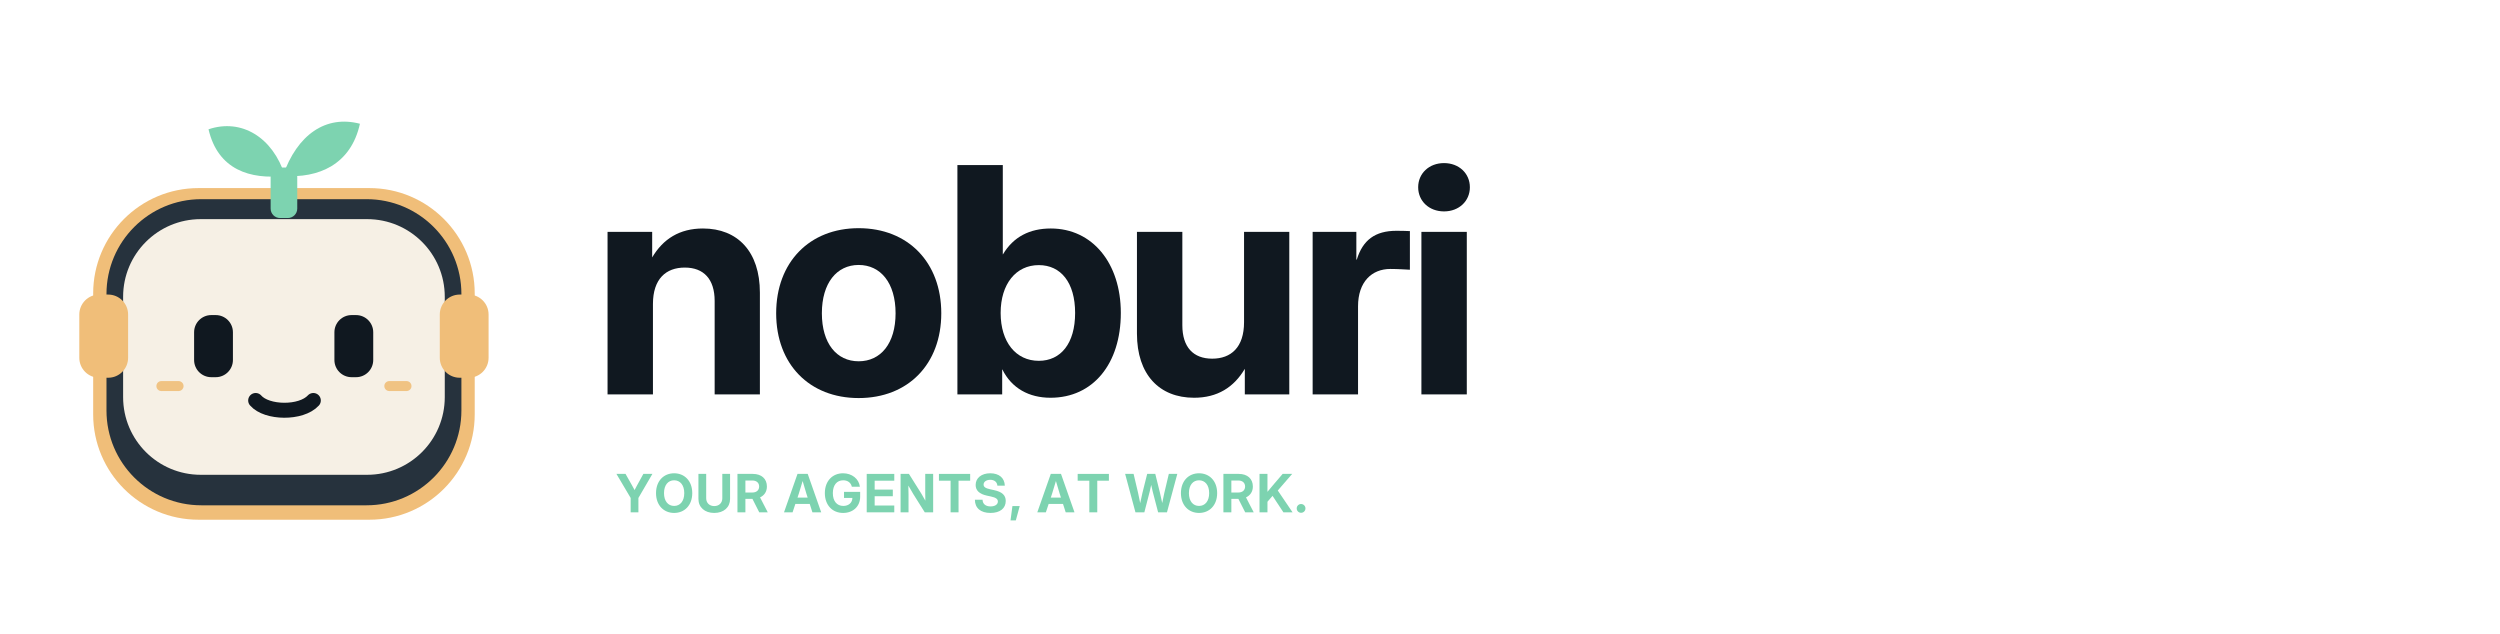
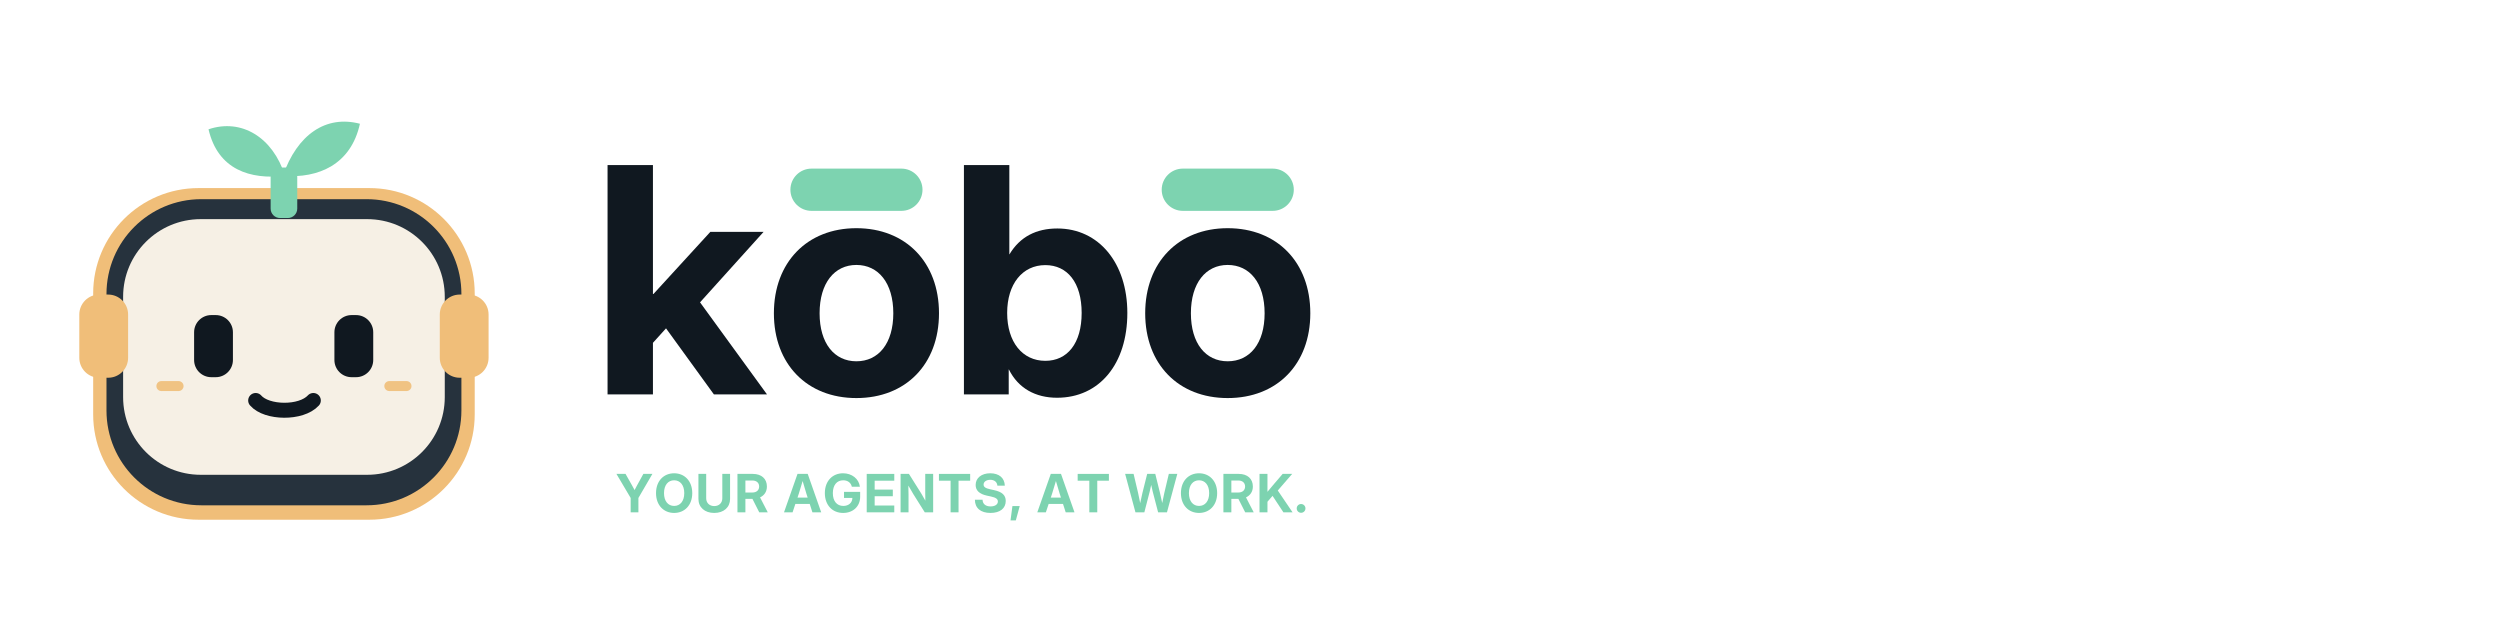
<svg xmlns="http://www.w3.org/2000/svg" width="1420" height="360" viewBox="0 0 1420 360">
  <g transform="translate(0,18) scale(.315)">
    <g>
      <rect x="168" y="282" width="688" height="598" rx="190" fill="#F0BE79" />
      <rect x="192" y="302" width="640" height="552" rx="171" fill="#26323D" />
      <rect x="222" y="338" width="580" height="461" rx="140" fill="#F6F0E5" />
      <rect x="143" y="474" width="88" height="150" rx="36" fill="#F0BE79" />
      <rect x="793" y="474" width="88" height="150" rx="36" fill="#F0BE79" />
      <rect x="488" y="245" width="48" height="91" rx="17" fill="#7DD3B0" />
      <path d="M514 260 C451 267 393 249 376 176 C435 156 492 190 514 260 Z" fill="#7DD3B0" />
      <path d="M510 260 C575 265 633 239 649 166 C588 150 536 185 510 260 Z" fill="#7DD3B0" />
      <rect x="350" y="511" width="70" height="112" rx="31" fill="#101820" />
      <rect x="603" y="511" width="70" height="112" rx="31" fill="#101820" />
      <path d="M461 665 C481 688 543 689 565 665" fill="none" stroke="#101820" stroke-width="27" stroke-linecap="round" />
      <rect x="282" y="630" width="49" height="18" rx="9" fill="#F0BE79" opacity=".9" />
      <rect x="693" y="630" width="49" height="18" rx="9" fill="#F0BE79" opacity=".9" />
    </g>
  </g>
-   <path d="M399 587C399 751 484 824 606 824C729 824 800 749 800 607V0H1094V661C1094 928 949 1078 724 1078C572 1078 465 1010 394 890V1056H104V0H399Z" transform="translate(336.000,224.000) scale(0.0874023,-0.0874023)" fill="#101820" />
-   <path d="M594 -24C915 -24 1131 196 1131 527C1131 858 915 1080 594 1080C274 1080 58 858 58 527C58 196 274 -24 594 -24ZM594 215C451 215 355 331 355 527C355 724 452 841 594 841C737 841 834 724 834 527C834 331 738 215 594 215Z" transform="translate(435.795,224.000) scale(0.0874023,-0.0874023)" fill="#101820" />
-   <path d="M709 -22C985 -22 1166 198 1166 529C1166 853 981 1078 711 1078C574 1078 468 1024 400 910H399V1490H104V0H395V162H396C457 39 570 -22 709 -22ZM633 218C484 218 385 340 385 529C385 717 484 840 633 840C776 840 869 727 869 529C869 331 776 218 633 218Z" transform="translate(534.717,224.000) scale(0.0874023,-0.0874023)" fill="#101820" />
-   <path d="M475 -22C627 -22 734 46 805 166V0H1094V1056H800V469C800 305 715 232 593 232C470 232 399 307 399 449V1056H104V395C104 128 250 -22 475 -22Z" transform="translate(636.697,224.000) scale(0.0874023,-0.0874023)" fill="#101820" />
-   <path d="M104 0H399V572C399 731 488 815 609 815C659 815 714 811 736 810V1061C712 1062 683 1063 649 1063C510 1063 430 1003 391 876H388V1056H104Z" transform="translate(736.493,224.000) scale(0.0874023,-0.0874023)" fill="#101820" />
-   <path d="M104 0H399V1056H104ZM251 1189C348 1189 419 1256 419 1346C419 1436 348 1503 251 1503C154 1503 83 1436 83 1346C83 1256 154 1189 251 1189Z" transform="translate(798.268,224.000) scale(0.0874023,-0.0874023)" fill="#101820" />
+   <path d="M345.09 224L370.87 224L370.87 194.72L378.30 186.50L405.48 224L435.64 224L397.62 171.73L433.72 131.70L403.47 131.70L371.14 167.01L370.87 167.01L370.87 93.77L345.09 93.77Z" fill="#101820" />
+   <path d="M486.42 226.10C514.48 226.10 533.35 206.87 533.35 177.94C533.35 149.01 514.48 129.61 486.42 129.61C458.45 129.61 439.57 149.01 439.57 177.94C439.57 206.87 458.45 226.10 486.42 226.10ZM486.42 205.21C473.92 205.21 465.53 195.07 465.53 177.94C465.53 160.72 474.01 150.49 486.42 150.49C498.92 150.49 507.40 160.72 507.40 177.94C507.40 195.07 499.01 205.21 486.42 205.21Z" fill="#101820" />
+   <path d="M600.39 225.92C624.51 225.92 640.33 206.69 640.33 177.76C640.33 149.45 624.17 129.78 600.57 129.78C588.59 129.78 579.33 134.50 573.38 144.46L573.30 144.46L573.30 93.77L547.51 93.77L547.51 224L572.95 224L572.95 209.84L573.04 209.84C578.37 220.59 588.24 225.92 600.39 225.92ZM593.75 204.95C580.73 204.95 572.07 194.28 572.07 177.76C572.07 161.33 580.73 150.58 593.75 150.58C606.25 150.58 614.38 160.46 614.38 177.76C614.38 195.07 606.25 204.95 593.75 204.95Z" fill="#101820" />
+   <path d="M697.32 226.10C725.38 226.10 744.26 206.87 744.26 177.94C744.26 149.01 725.38 129.61 697.32 129.61C669.35 129.61 650.47 149.01 650.47 177.94C650.47 206.87 669.35 226.10 697.32 226.10ZM697.32 205.21C684.82 205.21 676.43 195.07 676.43 177.94C676.43 160.72 684.91 150.49 697.32 150.49C709.82 150.49 718.30 160.72 718.30 177.94C718.30 195.07 709.91 205.21 697.32 205.21Z" fill="#101820" />
+   <rect x="448.95" y="95.77" width="75.03" height="24" rx="12" fill="#7DD3B0" />
+   <rect x="659.85" y="95.77" width="75.03" height="24" rx="12" fill="#7DD3B0" />
  <path d="M561 0H861V557L1404 1490H1053L808 1043C775 983 743 923 713 863C681 923 649 983 615 1043L362 1490H9L561 557Z" transform="translate(350.000,291.000) scale(0.0146484,-0.0146484)" fill="#7DD3B0" />
  <path d="M765 -24C1166 -24 1468 270 1468 744C1468 1219 1166 1514 765 1514C364 1514 63 1219 63 744C63 272 364 -24 765 -24ZM765 248C535 248 373 428 373 744C373 1062 535 1242 765 1242C995 1242 1158 1062 1158 744C1158 428 995 248 765 248Z" transform="translate(371.698,291.000) scale(0.0146484,-0.0146484)" fill="#7DD3B0" />
  <path d="M721 -24C1093 -24 1335 197 1335 519V1490H1034V544C1034 368 911 242 721 242C532 242 409 369 409 544V1490H108V519C108 196 349 -24 721 -24Z" transform="translate(395.125,291.000) scale(0.0146484,-0.0146484)" fill="#7DD3B0" />
  <path d="M111 0H419V521H689C690 521 691 521 692 521L956 0H1286L987 579C1154 656 1253 804 1253 1001C1253 1301 1043 1490 707 1490H111ZM419 768V1234H688C851 1234 952 1143 952 1001C952 859 851 768 689 768Z" transform="translate(417.248,291.000) scale(0.0146484,-0.0146484)" fill="#7DD3B0" />
  <path d="M9 0H341L449 325H1006L1110 0H1451L928 1490H532ZM532 571 583 725C631 877 677 1029 731 1214C784 1029 830 877 876 725L926 571Z" transform="translate(445.190,291.000) scale(0.0146484,-0.0146484)" fill="#7DD3B0" />
  <path d="M772 -24C1158 -24 1432 232 1432 602V792H806V558H1131C1128 373 985 248 780 248C526 248 373 438 373 744C373 1051 525 1242 776 1242C954 1242 1077 1143 1110 991H1422C1384 1303 1109 1514 767 1514C365 1514 63 1220 63 744C63 284 350 -24 772 -24Z" transform="translate(467.592,291.000) scale(0.0146484,-0.0146484)" fill="#7DD3B0" />
  <path d="M111 0H1180V264H419V624H1123V881H419V1226H1180V1490H111Z" transform="translate(490.667,291.000) scale(0.0146484,-0.0146484)" fill="#7DD3B0" />
  <path d="M111 0H419V691C419 755 418 882 412 1038C496 887 572 758 615 690L1049 0H1374V1490H1067V753C1067 690 1068 567 1072 452C1013 559 949 672 914 728L435 1490H111Z" transform="translate(509.904,291.000) scale(0.0146484,-0.0146484)" fill="#7DD3B0" />
  <path d="M45 1226H497V0H805V1226H1256V1490H45Z" transform="translate(532.657,291.000) scale(0.0146484,-0.0146484)" fill="#7DD3B0" />
  <path d="M675 -24C1042 -24 1266 153 1266 440C1266 664 1125 795 807 862L664 893C481 933 407 984 407 1076C407 1185 514 1261 666 1261C826 1261 931 1174 942 1033H1230C1221 1333 1008 1514 665 1514C326 1514 99 1332 99 1061C99 848 242 711 537 647L694 613C883 572 961 516 961 420C961 304 848 229 677 229C486 229 371 325 367 489H70C70 165 293 -24 675 -24Z" transform="translate(552.715,291.000) scale(0.0146484,-0.0146484)" fill="#7DD3B0" />
  <path d="M47 -312H253L404 243H121Z" transform="translate(573.285,291.000) scale(0.0146484,-0.0146484)" fill="#7DD3B0" />
  <path d="M9 0H341L449 325H1006L1110 0H1451L928 1490H532ZM532 571 583 725C631 877 677 1029 731 1214C784 1029 830 877 876 725L926 571Z" transform="translate(589.055,291.000) scale(0.0146484,-0.0146484)" fill="#7DD3B0" />
  <path d="M45 1226H497V0H805V1226H1256V1490H45Z" transform="translate(611.456,291.000) scale(0.0146484,-0.0146484)" fill="#7DD3B0" />
  <path d="M409 0H754L964 813C983 886 1000 968 1020 1062C1040 968 1058 886 1076 813L1288 0H1631L2032 1490H1703L1528 750C1499 620 1472 490 1447 361C1421 490 1392 620 1361 750L1178 1490H864L679 750C648 619 619 488 593 357C568 488 541 619 512 750L337 1490H9Z" transform="translate(638.944,291.000) scale(0.0146484,-0.0146484)" fill="#7DD3B0" />
  <path d="M765 -24C1166 -24 1468 270 1468 744C1468 1219 1166 1514 765 1514C364 1514 63 1219 63 744C63 272 364 -24 765 -24ZM765 248C535 248 373 428 373 744C373 1062 535 1242 765 1242C995 1242 1158 1062 1158 744C1158 428 995 248 765 248Z" transform="translate(669.842,291.000) scale(0.0146484,-0.0146484)" fill="#7DD3B0" />
  <path d="M111 0H419V521H689C690 521 691 521 692 521L956 0H1286L987 579C1154 656 1253 804 1253 1001C1253 1301 1043 1490 707 1490H111ZM419 768V1234H688C851 1234 952 1143 952 1001C952 859 851 768 689 768Z" transform="translate(693.269,291.000) scale(0.0146484,-0.0146484)" fill="#7DD3B0" />
  <path d="M111 0H419V410L616 639L1037 0H1392L819 846L1377 1490H1008L640 1060C566 971 492 883 419 795V1490H111Z" transform="translate(713.780,291.000) scale(0.0146484,-0.0146484)" fill="#7DD3B0" />
  <path d="M250 -18C345 -18 420 57 420 152C420 246 345 322 250 322C156 322 81 246 81 152C81 57 156 -18 250 -18Z" transform="translate(735.347,291.000) scale(0.0146484,-0.0146484)" fill="#7DD3B0" />
</svg>
